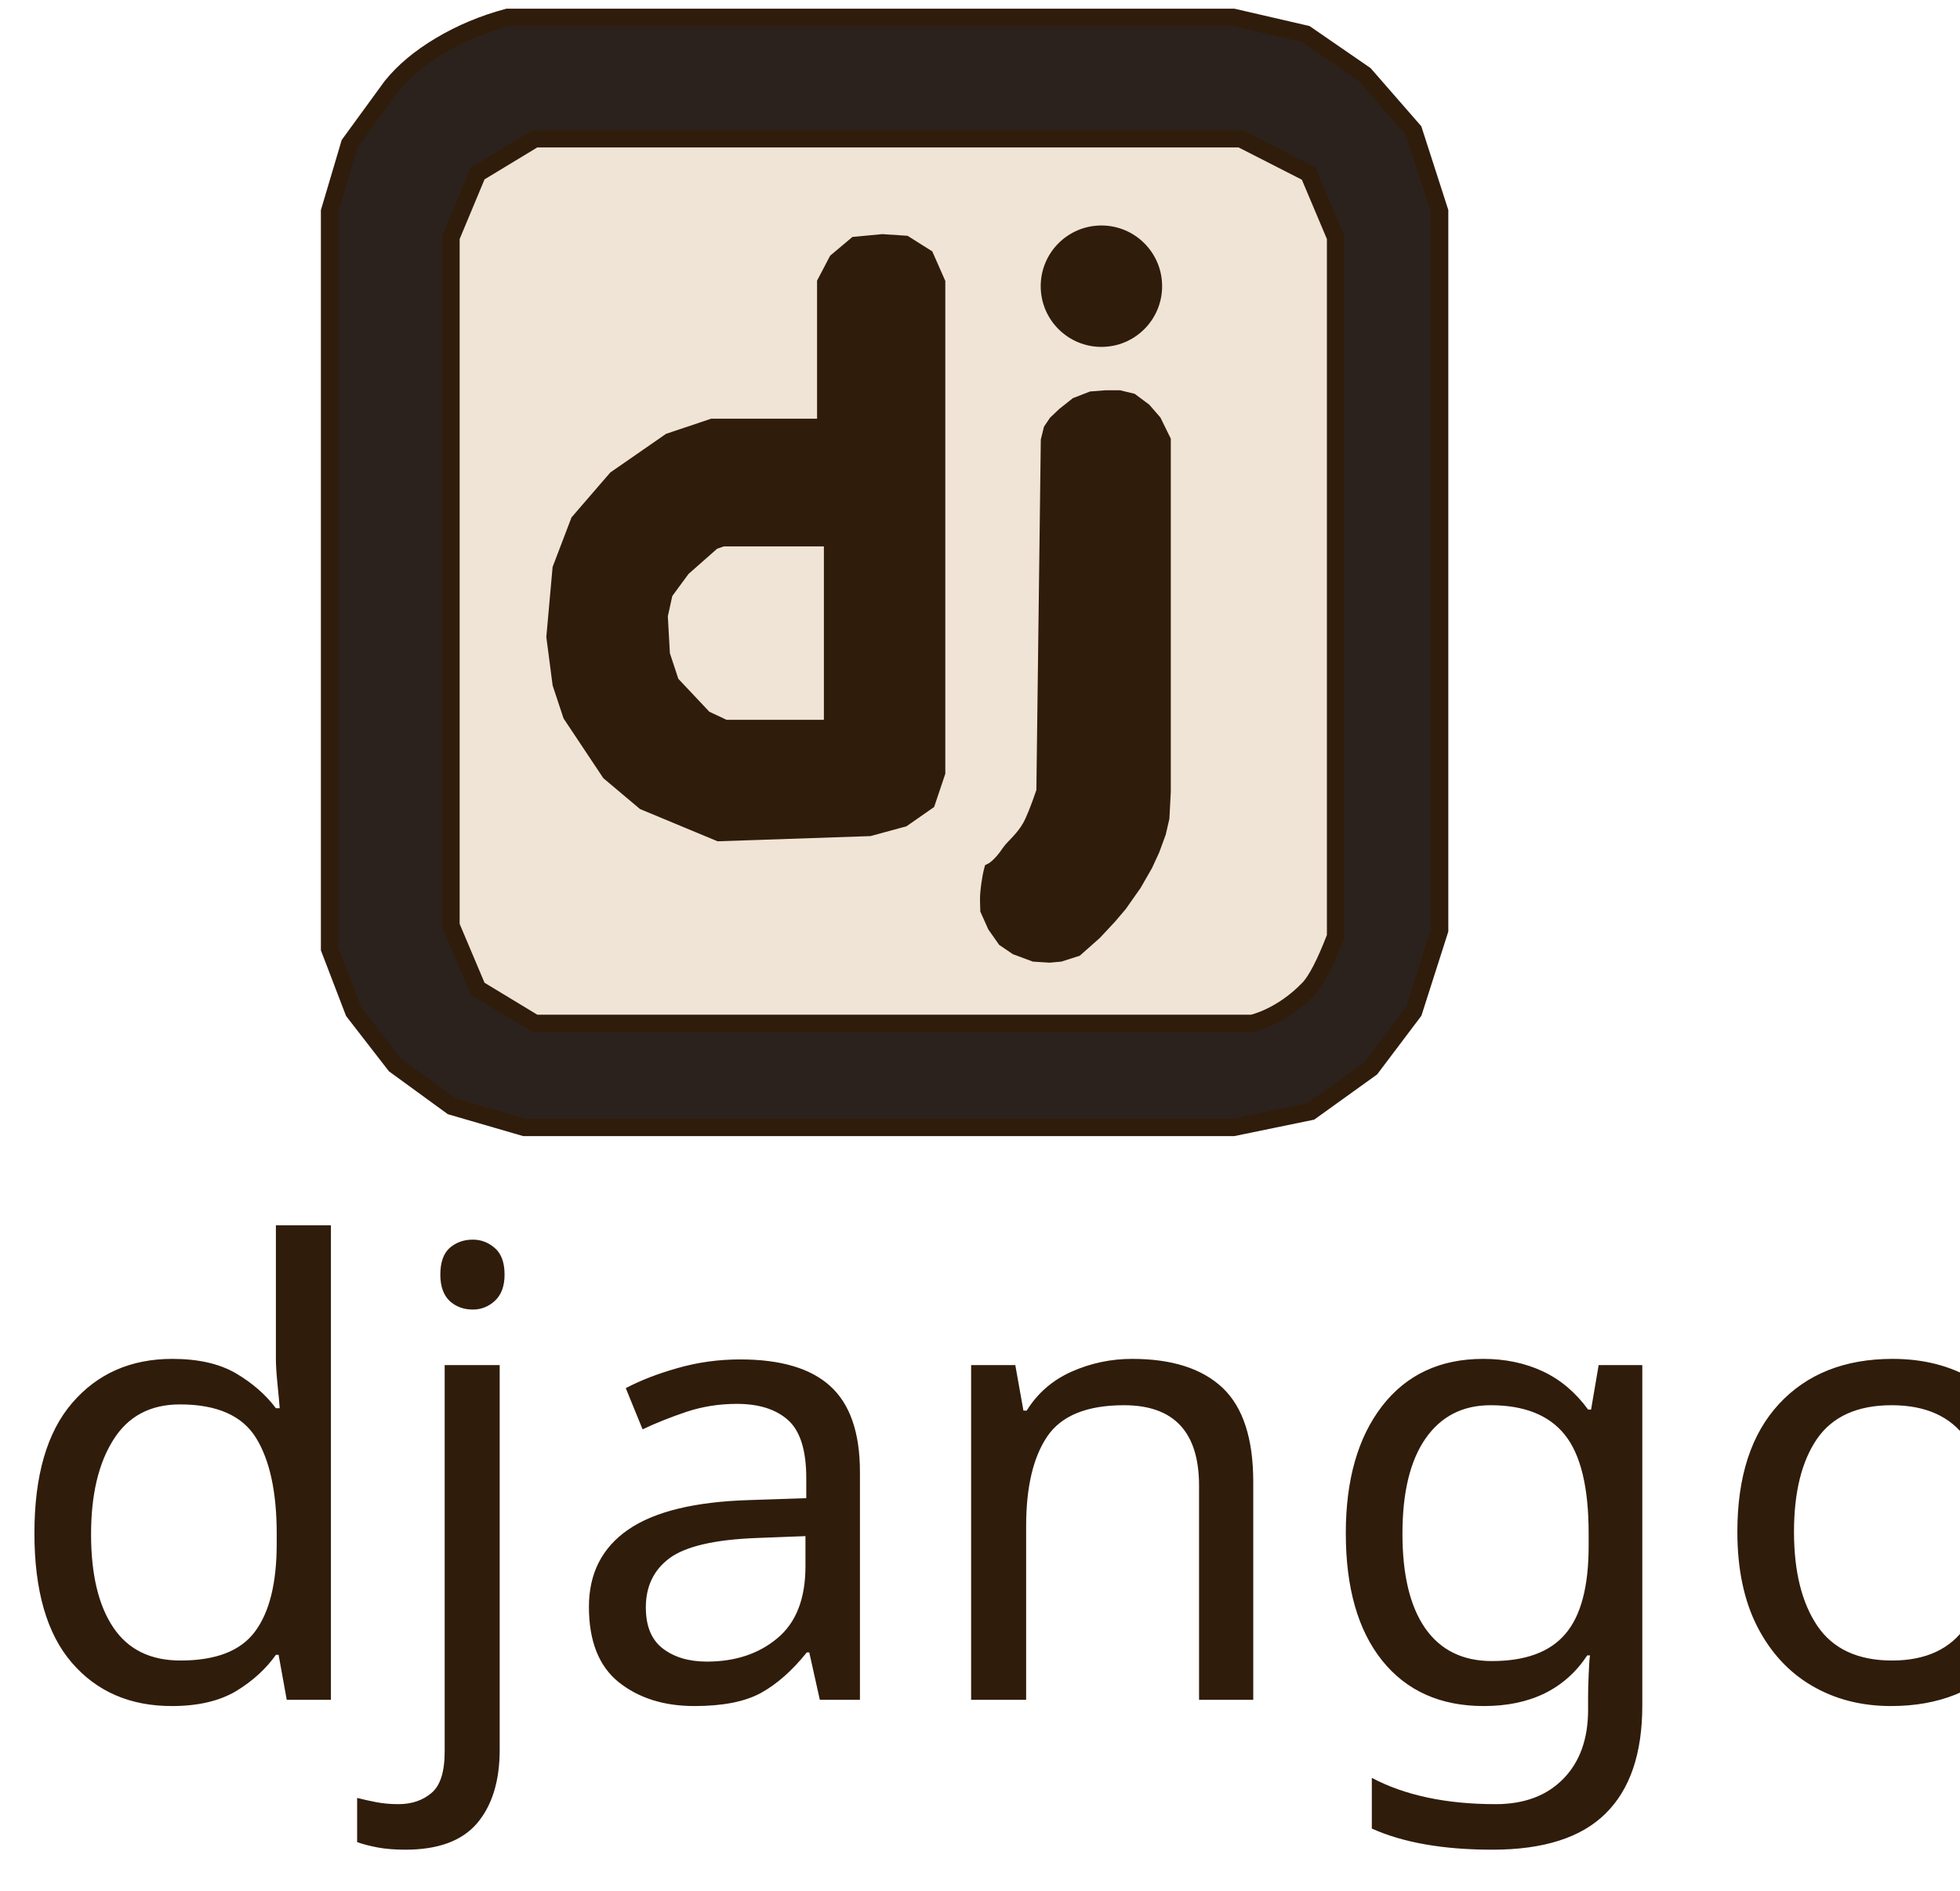
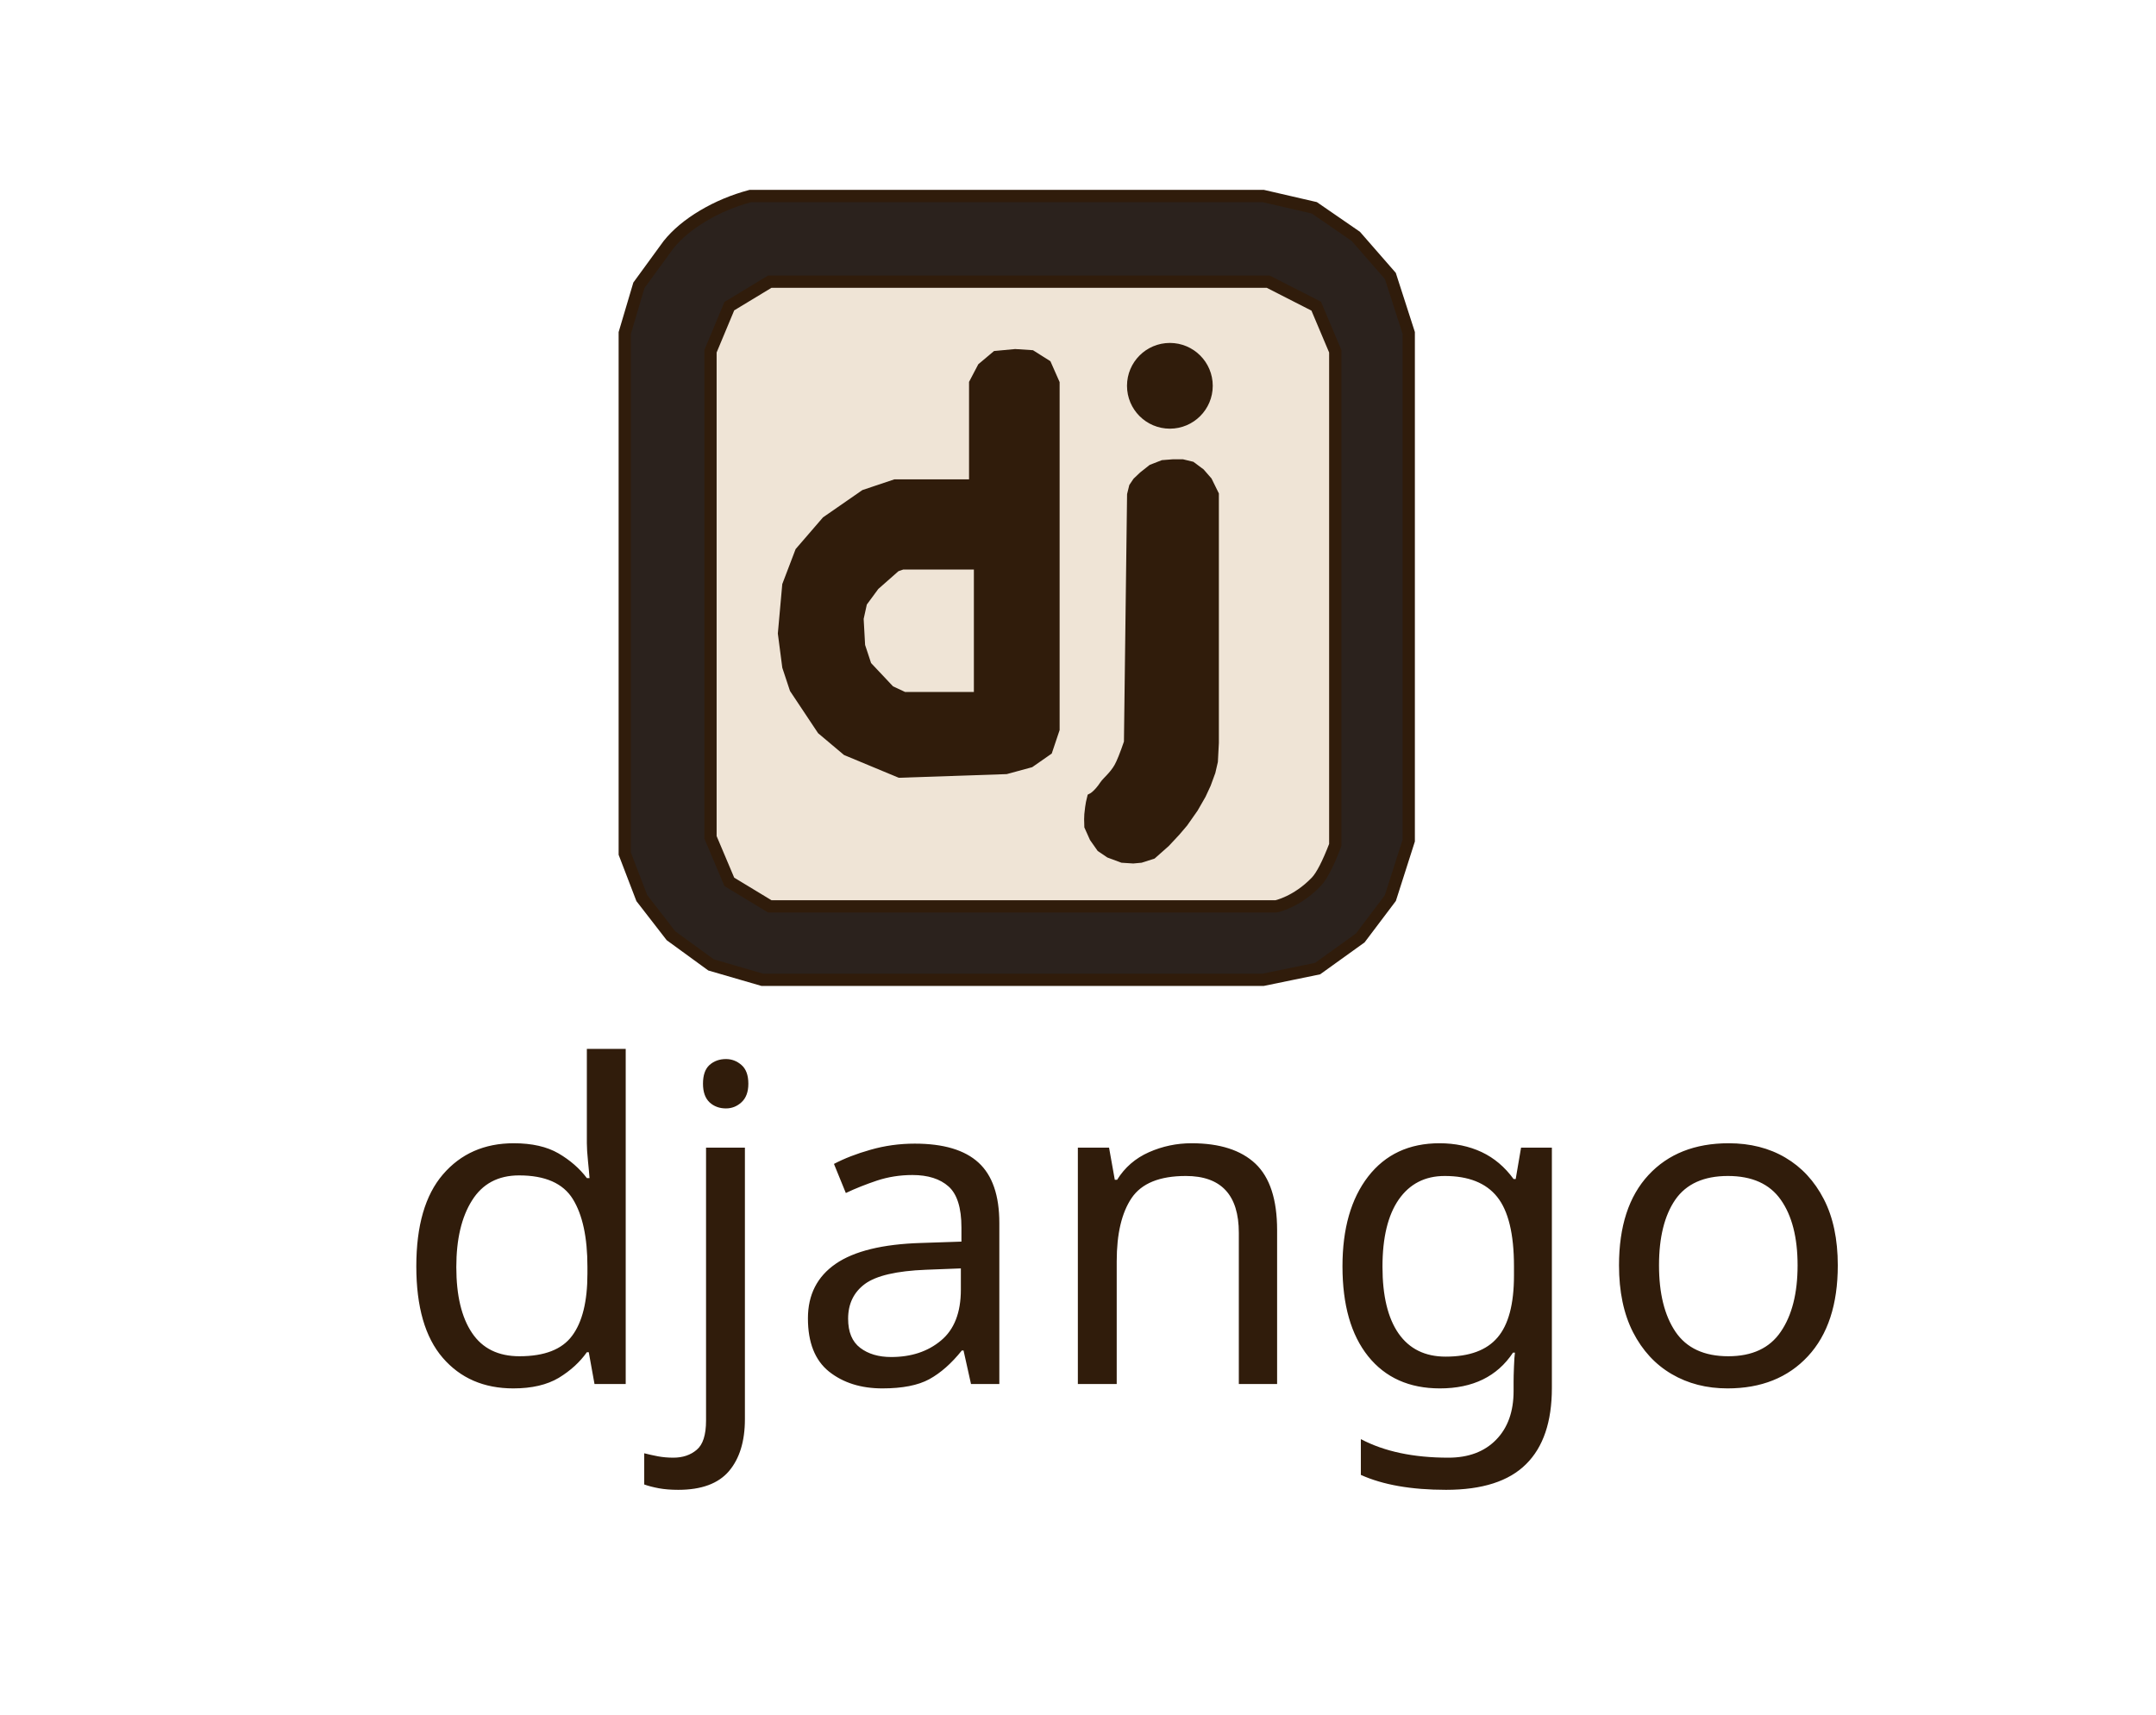
- <svg xmlns="http://www.w3.org/2000/svg" width="113px" height="109px" viewBox="0 0 113 109" version="1.1">
+ <svg xmlns="http://www.w3.org/2000/svg" width="176px" height="140px" viewBox="0 0 176 140" version="1.1">
  <g id="Page-1" stroke="none" stroke-width="1" fill="none" fill-rule="evenodd">
-     <g id="Group-77" transform="translate(0, 1)">
-       <text id="django" font-family="BobbyJonesSoft-Regular, Bobby Jones Soft" font-size="36" font-weight="normal" letter-spacing="0.434" fill="#301C0B">
-         <tspan x="0" y="97">django</tspan>
-       </text>
-       <g id="Group-76" transform="translate(19, 0)" stroke="#301C0B">
-         <path d="M10.262,0 L52.109,0 L56.294,0.967 L59.682,3.302 L62.498,6.53 L64,11.187 L64,52.628 L62.498,57.327 L60.042,60.582 L56.562,63.083 L52.109,64 L11.234,64 L7.044,62.782 L3.776,60.403 L1.392,57.327 L0,53.697 L0,11.187 L1.156,7.293 L3.569,3.983 C4.268,3.113 5.21,2.325 6.397,1.619 C7.584,0.913 8.872,0.373 10.262,0 Z" id="Path-379" fill="#2B221D" />
-         <g id="Group-75" transform="translate(7, 7)">
-           <path d="M0,5.68 L0,45.366 L1.537,49.002 L4.836,51 C32.405,51 46.189,51 46.189,51 C46.189,51 47.854,50.657 49.446,49.002 C49.891,48.54 50.409,47.538 51,45.998 L51,5.68 L49.446,1.998 L45.529,0 L4.836,0 L1.537,1.998 L0,5.68 Z" id="Path-378" fill="#EFE4D6" />
-           <path d="M21.606,16.64 L21.606,8.303 L22.258,7.06 L23.348,6.143 L24.875,6 L26.165,6.085 L27.352,6.834 L28,8.303 L28,36.526 L27.434,38.211 L26.046,39.179 L24.109,39.706 L15.46,40 L11.161,38.211 L9.159,36.526 L6.944,33.198 L6.351,31.409 L6,28.716 C6.081,27.81 6.138,27.181 6.169,26.831 C6.29,25.477 6.351,24.801 6.351,24.801 C6.351,24.801 6.696,23.897 7.385,22.091 L9.522,19.615 C11.593,18.18 12.628,17.463 12.628,17.463 C12.628,17.463 13.446,17.189 15.082,16.64 L21.606,16.64 Z" id="Path-380" fill="#301C0B" />
-           <polygon id="Path-381" fill="#EFE4D6" points="22 23.197 22 34 15.776 34 14.597 33.446 12.669 31.399 12.125 29.752 12 27.491 12.295 26.15 13.326 24.749 15.086 23.197 15.653 23 22 23" />
-           <circle id="Oval" fill="#301C0B" cx="37.5" cy="8.5" r="3" />
-           <path d="M31.215,42.229 C31.215,42.229 31.683,41.996 32.238,41.157 C32.431,40.865 33.013,40.422 33.424,39.694 C33.629,39.332 33.904,38.646 34.249,37.636 L34.505,17.405 L34.653,16.805 L34.921,16.408 L35.404,15.95 L36.108,15.393 L36.958,15.063 L37.761,15 L38.511,15 L39.202,15.167 L39.913,15.696 L40.48,16.347 L41,17.405 L41,37.636 L40.921,39.142 L40.729,39.973 L40.366,40.964 L39.968,41.824 L39.338,42.921 L38.511,44.099 L37.904,44.812 L37.057,45.72 L36,46.656 L35.094,46.946 L34.505,47 L33.654,46.946 L32.628,46.565 L31.963,46.115 L31.414,45.333 L31.013,44.437 C30.996,44.013 30.996,43.709 31.013,43.526 C31.089,42.695 31.215,42.229 31.215,42.229 Z" id="Path-382" fill="#301C0B" />
+     <g id="Group-97">
+       <g id="Group-77" transform="translate(32, 16)">
+         <text id="django" font-family="BobbyJonesSoft-Regular, Bobby Jones Soft" font-size="36" font-weight="normal" letter-spacing="0.434" fill="#301C0B">
+           <tspan x="0" y="97">django</tspan>
+         </text>
+         <g id="Group-76" transform="translate(19, 0)" stroke="#301C0B">
+           <path d="M10.262,0 L52.109,0 L56.294,0.967 L59.682,3.302 L62.498,6.53 L64,11.187 L64,52.628 L62.498,57.327 L60.042,60.582 L56.562,63.083 L52.109,64 L11.234,64 L7.044,62.782 L3.776,60.403 L1.392,57.327 L0,53.697 L0,11.187 L1.156,7.293 L3.569,3.983 C4.268,3.113 5.21,2.325 6.397,1.619 C7.584,0.913 8.872,0.373 10.262,0 Z" id="Path-379" fill="#2B221D" />
+           <g id="Group-75" transform="translate(7, 7)">
+             <path d="M0,5.68 L0,45.366 L1.537,49.002 L4.836,51 C32.405,51 46.189,51 46.189,51 C46.189,51 47.854,50.657 49.446,49.002 C49.891,48.54 50.409,47.538 51,45.998 L51,5.68 L49.446,1.998 L45.529,0 L4.836,0 L1.537,1.998 L0,5.68 Z" id="Path-378" fill="#EFE4D6" />
+             <path d="M21.606,16.64 L21.606,8.303 L22.258,7.06 L23.348,6.143 L24.875,6 L26.165,6.085 L27.352,6.834 L28,8.303 L28,36.526 L27.434,38.211 L26.046,39.179 L24.109,39.706 L15.46,40 L11.161,38.211 L9.159,36.526 L6.944,33.198 L6.351,31.409 L6,28.716 C6.081,27.81 6.138,27.181 6.169,26.831 C6.29,25.477 6.351,24.801 6.351,24.801 C6.351,24.801 6.696,23.897 7.385,22.091 L9.522,19.615 C11.593,18.18 12.628,17.463 12.628,17.463 C12.628,17.463 13.446,17.189 15.082,16.64 L21.606,16.64 Z" id="Path-380" fill="#301C0B" />
+             <polygon id="Path-381" fill="#EFE4D6" points="22 23.197 22 34 15.776 34 14.597 33.446 12.669 31.399 12.125 29.752 12 27.491 12.295 26.15 13.326 24.749 15.086 23.197 15.653 23 22 23" />
+             <circle id="Oval" fill="#301C0B" cx="37.5" cy="8.5" r="3" />
+             <path d="M31.215,42.229 C31.215,42.229 31.683,41.996 32.238,41.157 C32.431,40.865 33.013,40.422 33.424,39.694 C33.629,39.332 33.904,38.646 34.249,37.636 L34.505,17.405 L34.653,16.805 L34.921,16.408 L35.404,15.95 L36.108,15.393 L36.958,15.063 L37.761,15 L38.511,15 L39.202,15.167 L39.913,15.696 L40.48,16.347 L41,17.405 L41,37.636 L40.921,39.142 L40.729,39.973 L40.366,40.964 L39.968,41.824 L39.338,42.921 L38.511,44.099 L37.904,44.812 L37.057,45.72 L36,46.656 L35.094,46.946 L34.505,47 L33.654,46.946 L32.628,46.565 L31.963,46.115 L31.414,45.333 L31.013,44.437 C30.996,44.013 30.996,43.709 31.013,43.526 C31.089,42.695 31.215,42.229 31.215,42.229 Z" id="Path-382" fill="#301C0B" />
+           </g>
        </g>
      </g>
+       <rect id="Rectangle" x="0" y="0" width="176" height="140" />
    </g>
  </g>
</svg>
